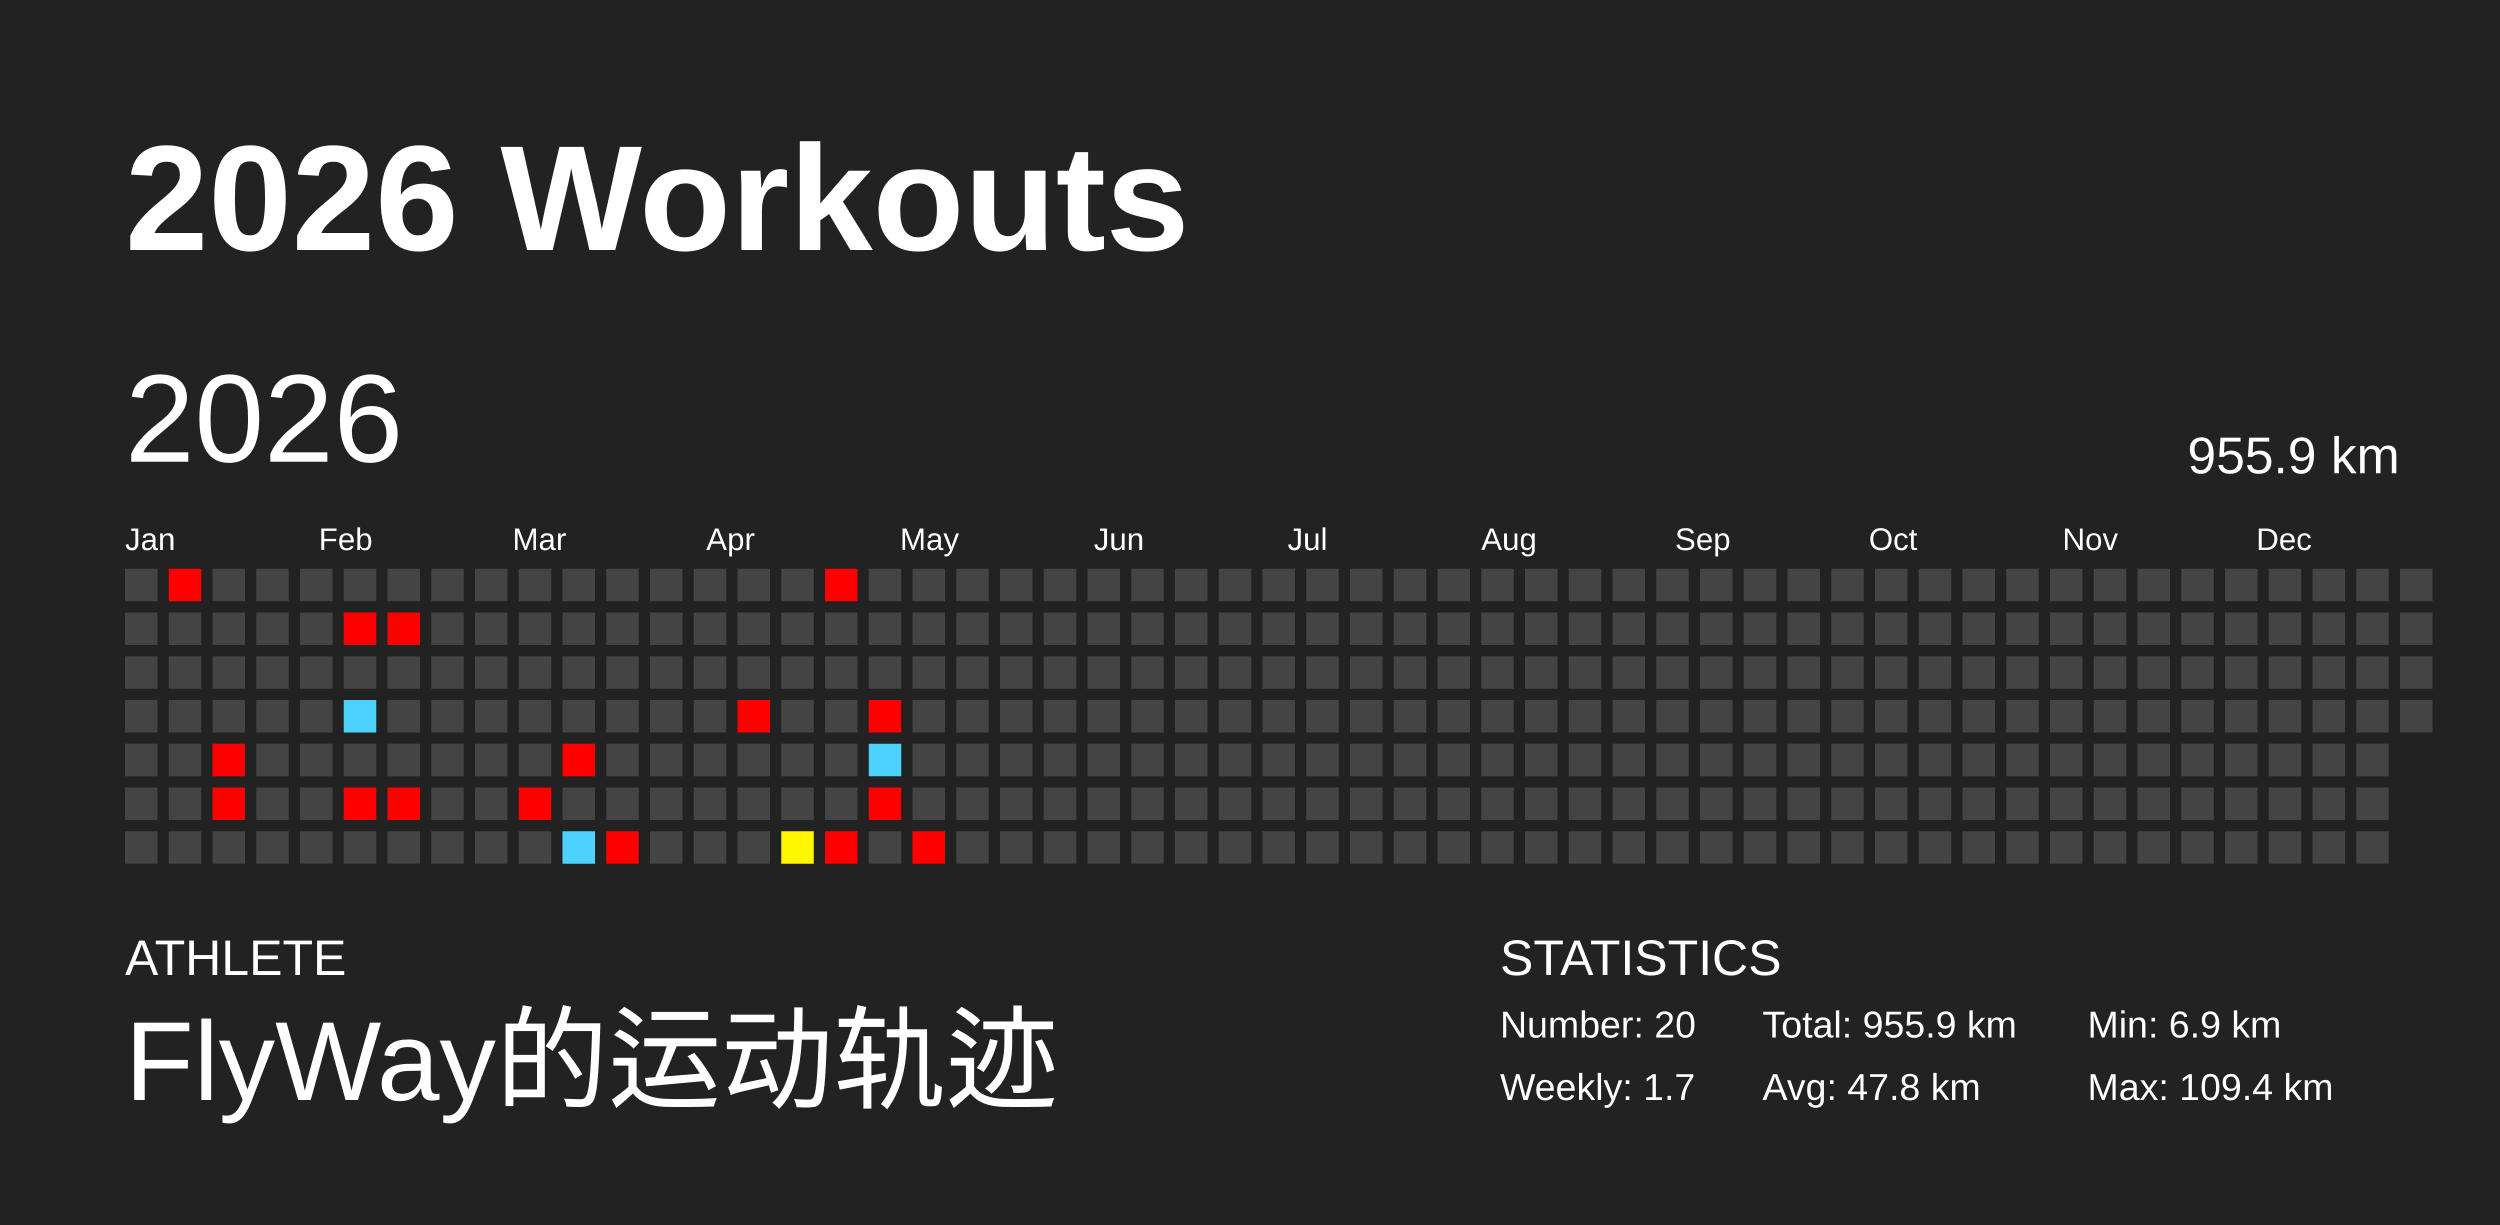
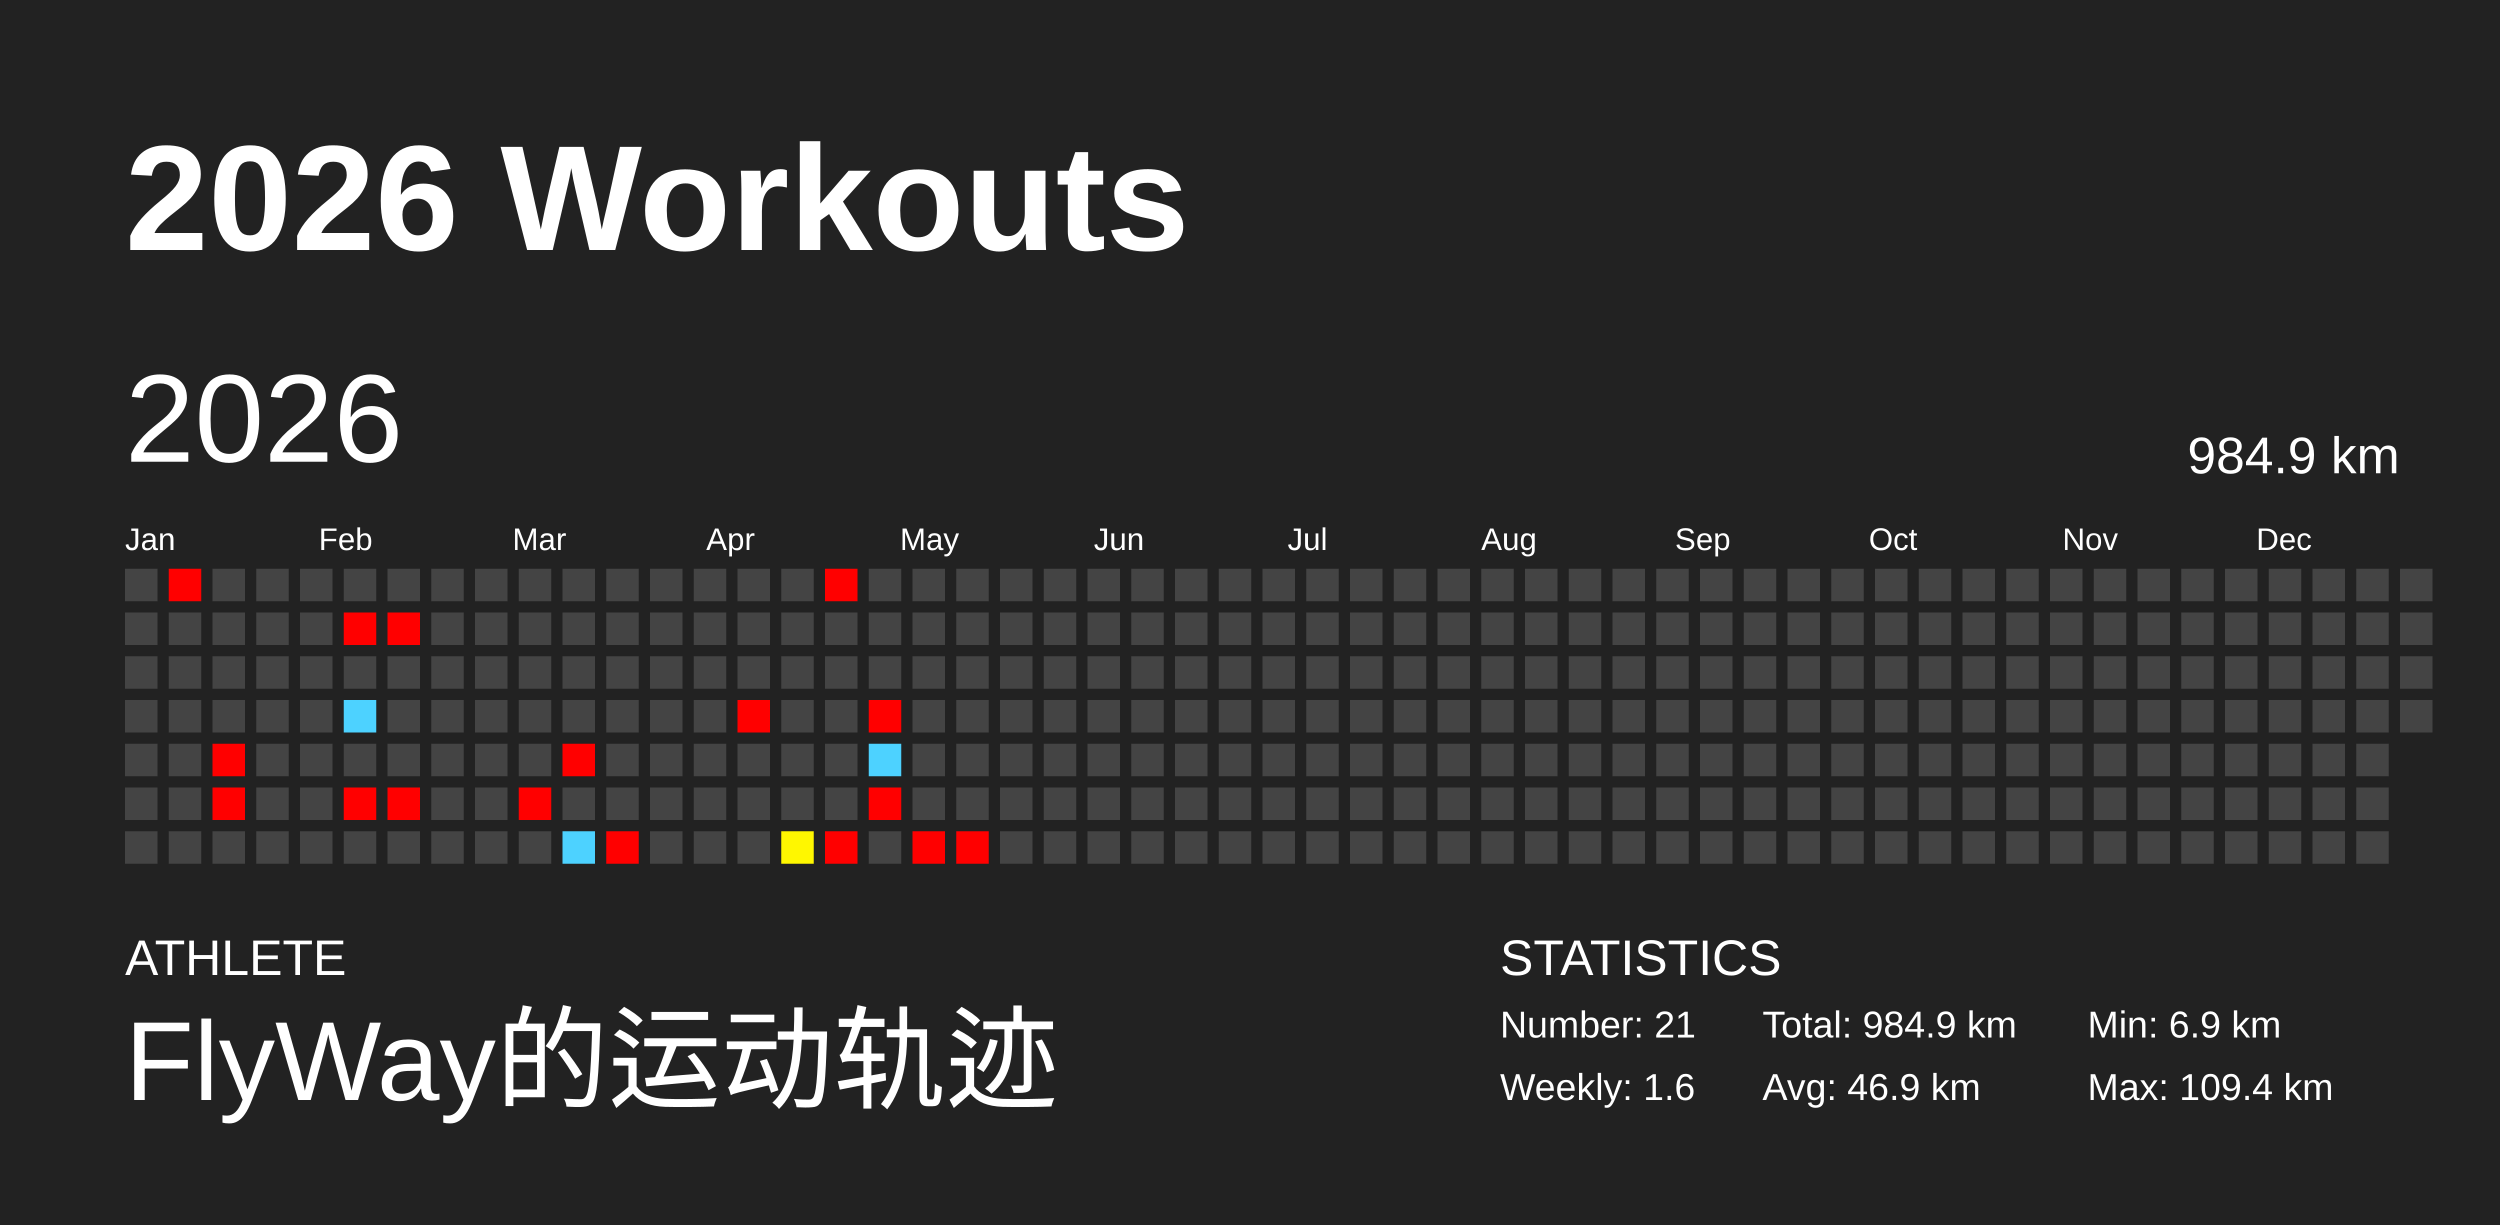
<svg xmlns="http://www.w3.org/2000/svg" baseProfile="full" height="98mm" version="1.1" viewBox="0,0,200,98" width="200mm">
  <defs />
  <rect fill="#222222" height="98" width="200" x="0" y="0" />
  <text fill="#FFFFFF" style="font-size:12px; font-family:Arial; font-weight:bold;" x="10" y="20">2026 Workouts</text>
  <text fill="#FFFFFF" style="font-size:4px; font-family:Arial" x="10" y="78">ATHLETE</text>
  <text fill="#FFFFFF" style="font-size:9px; font-family:Arial" x="10" y="88">FlyWay的运动轨迹</text>
  <text fill="#FFFFFF" style="font-size:4px; font-family:Arial" x="120" y="78">STATISTICS</text>
-   <text fill="#FFFFFF" style="font-size:3px; font-family:Arial" x="120" y="83">Number: 20</text>
-   <text fill="#FFFFFF" style="font-size:3px; font-family:Arial" x="120" y="88">Weekly: 1.7</text>
-   <text fill="#FFFFFF" style="font-size:3px; font-family:Arial" x="141" y="83">Total: 955.9 km</text>
-   <text fill="#FFFFFF" style="font-size:3px; font-family:Arial" x="141" y="88">Avg: 47.8 km</text>
+   <text fill="#FFFFFF" style="font-size:3px; font-family:Arial" x="120" y="83">Number: 21</text>
+   <text fill="#FFFFFF" style="font-size:3px; font-family:Arial" x="120" y="88">Weekly: 1.6</text>
+   <text fill="#FFFFFF" style="font-size:3px; font-family:Arial" x="141" y="83">Total: 984.9 km</text>
+   <text fill="#FFFFFF" style="font-size:3px; font-family:Arial" x="141" y="88">Avg: 46.9 km</text>
  <text fill="#FFFFFF" style="font-size:3px; font-family:Arial" x="167" y="83">Min: 6.9 km</text>
  <text fill="#FFFFFF" style="font-size:3px; font-family:Arial" x="167" y="88">Max: 109.4 km</text>
  <text dominant-baseline="hanging" fill="#FFFFFF" style="font-size:10.0px; font-family:Arial;" x="10" y="30">2026</text>
-   <text dominant-baseline="hanging" fill="#FFFFFF" style="font-size:4.125px; font-family:Arial;" x="175" y="35">955.9 km</text>
+   <text dominant-baseline="hanging" fill="#FFFFFF" style="font-size:4.125px; font-family:Arial;" x="175" y="35">984.9 km</text>
  <text fill="#FFFFFF" style="font-size:2.5px; font-family:Arial" x="10.0" y="44">Jan</text>
  <text fill="#FFFFFF" style="font-size:2.5px; font-family:Arial" x="25.5" y="44">Feb</text>
  <text fill="#FFFFFF" style="font-size:2.5px; font-family:Arial" x="41.0" y="44">Mar</text>
  <text fill="#FFFFFF" style="font-size:2.5px; font-family:Arial" x="56.5" y="44">Apr</text>
  <text fill="#FFFFFF" style="font-size:2.5px; font-family:Arial" x="72.0" y="44">May</text>
  <text fill="#FFFFFF" style="font-size:2.5px; font-family:Arial" x="87.5" y="44">Jun</text>
  <text fill="#FFFFFF" style="font-size:2.5px; font-family:Arial" x="103.0" y="44">Jul</text>
  <text fill="#FFFFFF" style="font-size:2.5px; font-family:Arial" x="118.5" y="44">Aug</text>
  <text fill="#FFFFFF" style="font-size:2.5px; font-family:Arial" x="134.0" y="44">Sep</text>
  <text fill="#FFFFFF" style="font-size:2.5px; font-family:Arial" x="149.5" y="44">Oct</text>
  <text fill="#FFFFFF" style="font-size:2.5px; font-family:Arial" x="165.0" y="44">Nov</text>
  <text fill="#FFFFFF" style="font-size:2.5px; font-family:Arial" x="180.5" y="44">Dec</text>
  <rect fill="#444444" height="2.6" width="2.6" x="10.0" y="45.5" />
  <rect fill="#444444" height="2.6" width="2.6" x="10.0" y="49.0" />
  <rect fill="#444444" height="2.6" width="2.6" x="10.0" y="52.5" />
  <rect fill="#444444" height="2.6" width="2.6" x="10.0" y="56.0" />
  <rect fill="#444444" height="2.6" width="2.6" x="10.0" y="59.5" />
  <rect fill="#444444" height="2.6" width="2.6" x="10.0" y="63.0" />
  <rect fill="#444444" height="2.6" width="2.6" x="10.0" y="66.5" />
  <rect fill="red" height="2.6" width="2.6" x="13.5" y="45.5" />
  <rect fill="#444444" height="2.6" width="2.6" x="13.5" y="49.0" />
  <rect fill="#444444" height="2.6" width="2.6" x="13.5" y="52.5" />
  <rect fill="#444444" height="2.6" width="2.6" x="13.5" y="56.0" />
  <rect fill="#444444" height="2.6" width="2.6" x="13.5" y="59.5" />
  <rect fill="#444444" height="2.6" width="2.6" x="13.5" y="63.0" />
  <rect fill="#444444" height="2.6" width="2.6" x="13.5" y="66.5" />
  <rect fill="#444444" height="2.6" width="2.6" x="17.0" y="45.5" />
  <rect fill="#444444" height="2.6" width="2.6" x="17.0" y="49.0" />
  <rect fill="#444444" height="2.6" width="2.6" x="17.0" y="52.5" />
  <rect fill="#444444" height="2.6" width="2.6" x="17.0" y="56.0" />
  <rect fill="red" height="2.6" width="2.6" x="17.0" y="59.5" />
  <rect fill="red" height="2.6" width="2.6" x="17.0" y="63.0" />
  <rect fill="#444444" height="2.6" width="2.6" x="17.0" y="66.5" />
  <rect fill="#444444" height="2.6" width="2.6" x="20.5" y="45.5" />
  <rect fill="#444444" height="2.6" width="2.6" x="20.5" y="49.0" />
  <rect fill="#444444" height="2.6" width="2.6" x="20.5" y="52.5" />
  <rect fill="#444444" height="2.6" width="2.6" x="20.5" y="56.0" />
  <rect fill="#444444" height="2.6" width="2.6" x="20.5" y="59.5" />
  <rect fill="#444444" height="2.6" width="2.6" x="20.5" y="63.0" />
  <rect fill="#444444" height="2.6" width="2.6" x="20.5" y="66.5" />
  <rect fill="#444444" height="2.6" width="2.6" x="24.0" y="45.5" />
  <rect fill="#444444" height="2.6" width="2.6" x="24.0" y="49.0" />
  <rect fill="#444444" height="2.6" width="2.6" x="24.0" y="52.5" />
  <rect fill="#444444" height="2.6" width="2.6" x="24.0" y="56.0" />
  <rect fill="#444444" height="2.6" width="2.6" x="24.0" y="59.5" />
  <rect fill="#444444" height="2.6" width="2.6" x="24.0" y="63.0" />
  <rect fill="#444444" height="2.6" width="2.6" x="24.0" y="66.5" />
  <rect fill="#444444" height="2.6" width="2.6" x="27.5" y="45.5" />
  <rect fill="red" height="2.6" width="2.6" x="27.5" y="49.0" />
  <rect fill="#444444" height="2.6" width="2.6" x="27.5" y="52.5" />
  <rect fill="#4dd2ff" height="2.6" width="2.6" x="27.5" y="56.0" />
  <rect fill="#444444" height="2.6" width="2.6" x="27.5" y="59.5" />
  <rect fill="red" height="2.6" width="2.6" x="27.5" y="63.0" />
  <rect fill="#444444" height="2.6" width="2.6" x="27.5" y="66.5" />
  <rect fill="#444444" height="2.6" width="2.6" x="31.0" y="45.5" />
  <rect fill="red" height="2.6" width="2.6" x="31.0" y="49.0" />
  <rect fill="#444444" height="2.6" width="2.6" x="31.0" y="52.5" />
  <rect fill="#444444" height="2.6" width="2.6" x="31.0" y="56.0" />
  <rect fill="#444444" height="2.6" width="2.6" x="31.0" y="59.5" />
  <rect fill="red" height="2.6" width="2.6" x="31.0" y="63.0" />
  <rect fill="#444444" height="2.6" width="2.6" x="31.0" y="66.5" />
  <rect fill="#444444" height="2.6" width="2.6" x="34.5" y="45.5" />
  <rect fill="#444444" height="2.6" width="2.6" x="34.5" y="49.0" />
  <rect fill="#444444" height="2.6" width="2.6" x="34.5" y="52.5" />
  <rect fill="#444444" height="2.6" width="2.6" x="34.5" y="56.0" />
  <rect fill="#444444" height="2.6" width="2.6" x="34.5" y="59.5" />
  <rect fill="#444444" height="2.6" width="2.6" x="34.5" y="63.0" />
  <rect fill="#444444" height="2.6" width="2.6" x="34.5" y="66.5" />
  <rect fill="#444444" height="2.6" width="2.6" x="38.0" y="45.5" />
  <rect fill="#444444" height="2.6" width="2.6" x="38.0" y="49.0" />
  <rect fill="#444444" height="2.6" width="2.6" x="38.0" y="52.5" />
  <rect fill="#444444" height="2.6" width="2.6" x="38.0" y="56.0" />
  <rect fill="#444444" height="2.6" width="2.6" x="38.0" y="59.5" />
  <rect fill="#444444" height="2.6" width="2.6" x="38.0" y="63.0" />
  <rect fill="#444444" height="2.6" width="2.6" x="38.0" y="66.5" />
  <rect fill="#444444" height="2.6" width="2.6" x="41.5" y="45.5" />
  <rect fill="#444444" height="2.6" width="2.6" x="41.5" y="49.0" />
  <rect fill="#444444" height="2.6" width="2.6" x="41.5" y="52.5" />
  <rect fill="#444444" height="2.6" width="2.6" x="41.5" y="56.0" />
  <rect fill="#444444" height="2.6" width="2.6" x="41.5" y="59.5" />
  <rect fill="red" height="2.6" width="2.6" x="41.5" y="63.0" />
  <rect fill="#444444" height="2.6" width="2.6" x="41.5" y="66.5" />
  <rect fill="#444444" height="2.6" width="2.6" x="45.0" y="45.5" />
  <rect fill="#444444" height="2.6" width="2.6" x="45.0" y="49.0" />
  <rect fill="#444444" height="2.6" width="2.6" x="45.0" y="52.5" />
  <rect fill="#444444" height="2.6" width="2.6" x="45.0" y="56.0" />
  <rect fill="red" height="2.6" width="2.6" x="45.0" y="59.5" />
  <rect fill="#444444" height="2.6" width="2.6" x="45.0" y="63.0" />
  <rect fill="#4dd2ff" height="2.6" width="2.6" x="45.0" y="66.5" />
  <rect fill="#444444" height="2.6" width="2.6" x="48.5" y="45.5" />
  <rect fill="#444444" height="2.6" width="2.6" x="48.5" y="49.0" />
  <rect fill="#444444" height="2.6" width="2.6" x="48.5" y="52.5" />
  <rect fill="#444444" height="2.6" width="2.6" x="48.5" y="56.0" />
  <rect fill="#444444" height="2.6" width="2.6" x="48.5" y="59.5" />
  <rect fill="#444444" height="2.6" width="2.6" x="48.5" y="63.0" />
  <rect fill="red" height="2.6" width="2.6" x="48.5" y="66.5" />
  <rect fill="#444444" height="2.6" width="2.6" x="52.0" y="45.5" />
  <rect fill="#444444" height="2.6" width="2.6" x="52.0" y="49.0" />
  <rect fill="#444444" height="2.6" width="2.6" x="52.0" y="52.5" />
  <rect fill="#444444" height="2.6" width="2.6" x="52.0" y="56.0" />
  <rect fill="#444444" height="2.6" width="2.6" x="52.0" y="59.5" />
  <rect fill="#444444" height="2.6" width="2.6" x="52.0" y="63.0" />
  <rect fill="#444444" height="2.6" width="2.6" x="52.0" y="66.5" />
  <rect fill="#444444" height="2.6" width="2.6" x="55.5" y="45.5" />
  <rect fill="#444444" height="2.6" width="2.6" x="55.5" y="49.0" />
  <rect fill="#444444" height="2.6" width="2.6" x="55.5" y="52.5" />
  <rect fill="#444444" height="2.6" width="2.6" x="55.5" y="56.0" />
  <rect fill="#444444" height="2.6" width="2.6" x="55.5" y="59.5" />
  <rect fill="#444444" height="2.6" width="2.6" x="55.5" y="63.0" />
  <rect fill="#444444" height="2.6" width="2.6" x="55.5" y="66.5" />
  <rect fill="#444444" height="2.6" width="2.6" x="59.0" y="45.5" />
  <rect fill="#444444" height="2.6" width="2.6" x="59.0" y="49.0" />
  <rect fill="#444444" height="2.6" width="2.6" x="59.0" y="52.5" />
  <rect fill="red" height="2.6" width="2.6" x="59.0" y="56.0" />
  <rect fill="#444444" height="2.6" width="2.6" x="59.0" y="59.5" />
  <rect fill="#444444" height="2.6" width="2.6" x="59.0" y="63.0" />
  <rect fill="#444444" height="2.6" width="2.6" x="59.0" y="66.5" />
  <rect fill="#444444" height="2.6" width="2.6" x="62.5" y="45.5" />
  <rect fill="#444444" height="2.6" width="2.6" x="62.5" y="49.0" />
  <rect fill="#444444" height="2.6" width="2.6" x="62.5" y="52.5" />
  <rect fill="#444444" height="2.6" width="2.6" x="62.5" y="56.0" />
  <rect fill="#444444" height="2.6" width="2.6" x="62.5" y="59.5" />
  <rect fill="#444444" height="2.6" width="2.6" x="62.5" y="63.0" />
  <rect fill="#fff700" height="2.6" width="2.6" x="62.5" y="66.5" />
  <rect fill="red" height="2.6" width="2.6" x="66.0" y="45.5" />
  <rect fill="#444444" height="2.6" width="2.6" x="66.0" y="49.0" />
  <rect fill="#444444" height="2.6" width="2.6" x="66.0" y="52.5" />
  <rect fill="#444444" height="2.6" width="2.6" x="66.0" y="56.0" />
  <rect fill="#444444" height="2.6" width="2.6" x="66.0" y="59.5" />
  <rect fill="#444444" height="2.6" width="2.6" x="66.0" y="63.0" />
  <rect fill="red" height="2.6" width="2.6" x="66.0" y="66.5" />
  <rect fill="#444444" height="2.6" width="2.6" x="69.5" y="45.5" />
  <rect fill="#444444" height="2.6" width="2.6" x="69.5" y="49.0" />
  <rect fill="#444444" height="2.6" width="2.6" x="69.5" y="52.5" />
  <rect fill="red" height="2.6" width="2.6" x="69.5" y="56.0" />
  <rect fill="#4dd2ff" height="2.6" width="2.6" x="69.5" y="59.5" />
  <rect fill="red" height="2.6" width="2.6" x="69.5" y="63.0" />
  <rect fill="#444444" height="2.6" width="2.6" x="69.5" y="66.5" />
  <rect fill="#444444" height="2.6" width="2.6" x="73.0" y="45.5" />
  <rect fill="#444444" height="2.6" width="2.6" x="73.0" y="49.0" />
  <rect fill="#444444" height="2.6" width="2.6" x="73.0" y="52.5" />
  <rect fill="#444444" height="2.6" width="2.6" x="73.0" y="56.0" />
  <rect fill="#444444" height="2.6" width="2.6" x="73.0" y="59.5" />
  <rect fill="#444444" height="2.6" width="2.6" x="73.0" y="63.0" />
  <rect fill="red" height="2.6" width="2.6" x="73.0" y="66.5" />
  <rect fill="#444444" height="2.6" width="2.6" x="76.5" y="45.5" />
  <rect fill="#444444" height="2.6" width="2.6" x="76.5" y="49.0" />
  <rect fill="#444444" height="2.6" width="2.6" x="76.5" y="52.5" />
  <rect fill="#444444" height="2.6" width="2.6" x="76.5" y="56.0" />
  <rect fill="#444444" height="2.6" width="2.6" x="76.5" y="59.5" />
  <rect fill="#444444" height="2.6" width="2.6" x="76.5" y="63.0" />
-   <rect fill="#444444" height="2.6" width="2.6" x="76.5" y="66.5" />
+   <rect fill="red" height="2.6" width="2.6" x="76.5" y="66.5" />
  <rect fill="#444444" height="2.6" width="2.6" x="80.0" y="45.5" />
  <rect fill="#444444" height="2.6" width="2.6" x="80.0" y="49.0" />
  <rect fill="#444444" height="2.6" width="2.6" x="80.0" y="52.5" />
  <rect fill="#444444" height="2.6" width="2.6" x="80.0" y="56.0" />
  <rect fill="#444444" height="2.6" width="2.6" x="80.0" y="59.5" />
  <rect fill="#444444" height="2.6" width="2.6" x="80.0" y="63.0" />
  <rect fill="#444444" height="2.6" width="2.6" x="80.0" y="66.5" />
  <rect fill="#444444" height="2.6" width="2.6" x="83.5" y="45.5" />
  <rect fill="#444444" height="2.6" width="2.6" x="83.5" y="49.0" />
  <rect fill="#444444" height="2.6" width="2.6" x="83.5" y="52.5" />
  <rect fill="#444444" height="2.6" width="2.6" x="83.5" y="56.0" />
  <rect fill="#444444" height="2.6" width="2.6" x="83.5" y="59.5" />
  <rect fill="#444444" height="2.6" width="2.6" x="83.5" y="63.0" />
  <rect fill="#444444" height="2.6" width="2.6" x="83.5" y="66.5" />
  <rect fill="#444444" height="2.6" width="2.6" x="87.0" y="45.5" />
  <rect fill="#444444" height="2.6" width="2.6" x="87.0" y="49.0" />
  <rect fill="#444444" height="2.6" width="2.6" x="87.0" y="52.5" />
  <rect fill="#444444" height="2.6" width="2.6" x="87.0" y="56.0" />
  <rect fill="#444444" height="2.6" width="2.6" x="87.0" y="59.5" />
  <rect fill="#444444" height="2.6" width="2.6" x="87.0" y="63.0" />
  <rect fill="#444444" height="2.6" width="2.6" x="87.0" y="66.5" />
  <rect fill="#444444" height="2.6" width="2.6" x="90.5" y="45.5" />
  <rect fill="#444444" height="2.6" width="2.6" x="90.5" y="49.0" />
  <rect fill="#444444" height="2.6" width="2.6" x="90.5" y="52.5" />
  <rect fill="#444444" height="2.6" width="2.6" x="90.5" y="56.0" />
  <rect fill="#444444" height="2.6" width="2.6" x="90.5" y="59.5" />
  <rect fill="#444444" height="2.6" width="2.6" x="90.5" y="63.0" />
  <rect fill="#444444" height="2.6" width="2.6" x="90.5" y="66.5" />
  <rect fill="#444444" height="2.6" width="2.6" x="94.0" y="45.5" />
  <rect fill="#444444" height="2.6" width="2.6" x="94.0" y="49.0" />
  <rect fill="#444444" height="2.6" width="2.6" x="94.0" y="52.5" />
  <rect fill="#444444" height="2.6" width="2.6" x="94.0" y="56.0" />
  <rect fill="#444444" height="2.6" width="2.6" x="94.0" y="59.5" />
  <rect fill="#444444" height="2.6" width="2.6" x="94.0" y="63.0" />
  <rect fill="#444444" height="2.6" width="2.6" x="94.0" y="66.5" />
  <rect fill="#444444" height="2.6" width="2.6" x="97.5" y="45.5" />
  <rect fill="#444444" height="2.6" width="2.6" x="97.5" y="49.0" />
  <rect fill="#444444" height="2.6" width="2.6" x="97.5" y="52.5" />
  <rect fill="#444444" height="2.6" width="2.6" x="97.5" y="56.0" />
  <rect fill="#444444" height="2.6" width="2.6" x="97.5" y="59.5" />
  <rect fill="#444444" height="2.6" width="2.6" x="97.5" y="63.0" />
  <rect fill="#444444" height="2.6" width="2.6" x="97.5" y="66.5" />
  <rect fill="#444444" height="2.6" width="2.6" x="101.0" y="45.5" />
  <rect fill="#444444" height="2.6" width="2.6" x="101.0" y="49.0" />
  <rect fill="#444444" height="2.6" width="2.6" x="101.0" y="52.5" />
  <rect fill="#444444" height="2.6" width="2.6" x="101.0" y="56.0" />
  <rect fill="#444444" height="2.6" width="2.6" x="101.0" y="59.5" />
  <rect fill="#444444" height="2.6" width="2.6" x="101.0" y="63.0" />
  <rect fill="#444444" height="2.6" width="2.6" x="101.0" y="66.5" />
  <rect fill="#444444" height="2.6" width="2.6" x="104.5" y="45.5" />
  <rect fill="#444444" height="2.6" width="2.6" x="104.5" y="49.0" />
  <rect fill="#444444" height="2.6" width="2.6" x="104.5" y="52.5" />
  <rect fill="#444444" height="2.6" width="2.6" x="104.5" y="56.0" />
  <rect fill="#444444" height="2.6" width="2.6" x="104.5" y="59.5" />
  <rect fill="#444444" height="2.6" width="2.6" x="104.5" y="63.0" />
  <rect fill="#444444" height="2.6" width="2.6" x="104.5" y="66.5" />
  <rect fill="#444444" height="2.6" width="2.6" x="108.0" y="45.5" />
  <rect fill="#444444" height="2.6" width="2.6" x="108.0" y="49.0" />
  <rect fill="#444444" height="2.6" width="2.6" x="108.0" y="52.5" />
  <rect fill="#444444" height="2.6" width="2.6" x="108.0" y="56.0" />
  <rect fill="#444444" height="2.6" width="2.6" x="108.0" y="59.5" />
  <rect fill="#444444" height="2.6" width="2.6" x="108.0" y="63.0" />
  <rect fill="#444444" height="2.6" width="2.6" x="108.0" y="66.5" />
  <rect fill="#444444" height="2.6" width="2.6" x="111.5" y="45.5" />
  <rect fill="#444444" height="2.6" width="2.6" x="111.5" y="49.0" />
  <rect fill="#444444" height="2.6" width="2.6" x="111.5" y="52.5" />
  <rect fill="#444444" height="2.6" width="2.6" x="111.5" y="56.0" />
  <rect fill="#444444" height="2.6" width="2.6" x="111.5" y="59.5" />
  <rect fill="#444444" height="2.6" width="2.6" x="111.5" y="63.0" />
  <rect fill="#444444" height="2.6" width="2.6" x="111.5" y="66.5" />
  <rect fill="#444444" height="2.6" width="2.6" x="115.0" y="45.5" />
  <rect fill="#444444" height="2.6" width="2.6" x="115.0" y="49.0" />
  <rect fill="#444444" height="2.6" width="2.6" x="115.0" y="52.5" />
  <rect fill="#444444" height="2.6" width="2.6" x="115.0" y="56.0" />
  <rect fill="#444444" height="2.6" width="2.6" x="115.0" y="59.5" />
  <rect fill="#444444" height="2.6" width="2.6" x="115.0" y="63.0" />
  <rect fill="#444444" height="2.6" width="2.6" x="115.0" y="66.5" />
  <rect fill="#444444" height="2.6" width="2.6" x="118.5" y="45.5" />
  <rect fill="#444444" height="2.6" width="2.6" x="118.5" y="49.0" />
  <rect fill="#444444" height="2.6" width="2.6" x="118.5" y="52.5" />
  <rect fill="#444444" height="2.6" width="2.6" x="118.5" y="56.0" />
  <rect fill="#444444" height="2.6" width="2.6" x="118.5" y="59.5" />
  <rect fill="#444444" height="2.6" width="2.6" x="118.5" y="63.0" />
  <rect fill="#444444" height="2.6" width="2.6" x="118.5" y="66.5" />
  <rect fill="#444444" height="2.6" width="2.6" x="122.0" y="45.5" />
  <rect fill="#444444" height="2.6" width="2.6" x="122.0" y="49.0" />
  <rect fill="#444444" height="2.6" width="2.6" x="122.0" y="52.5" />
  <rect fill="#444444" height="2.6" width="2.6" x="122.0" y="56.0" />
  <rect fill="#444444" height="2.6" width="2.6" x="122.0" y="59.5" />
  <rect fill="#444444" height="2.6" width="2.6" x="122.0" y="63.0" />
  <rect fill="#444444" height="2.6" width="2.6" x="122.0" y="66.5" />
  <rect fill="#444444" height="2.6" width="2.6" x="125.5" y="45.5" />
  <rect fill="#444444" height="2.6" width="2.6" x="125.5" y="49.0" />
  <rect fill="#444444" height="2.6" width="2.6" x="125.5" y="52.5" />
  <rect fill="#444444" height="2.6" width="2.6" x="125.5" y="56.0" />
  <rect fill="#444444" height="2.6" width="2.6" x="125.5" y="59.5" />
  <rect fill="#444444" height="2.6" width="2.6" x="125.5" y="63.0" />
  <rect fill="#444444" height="2.6" width="2.6" x="125.5" y="66.5" />
  <rect fill="#444444" height="2.6" width="2.6" x="129.0" y="45.5" />
  <rect fill="#444444" height="2.6" width="2.6" x="129.0" y="49.0" />
  <rect fill="#444444" height="2.6" width="2.6" x="129.0" y="52.5" />
  <rect fill="#444444" height="2.6" width="2.6" x="129.0" y="56.0" />
  <rect fill="#444444" height="2.6" width="2.6" x="129.0" y="59.5" />
  <rect fill="#444444" height="2.6" width="2.6" x="129.0" y="63.0" />
  <rect fill="#444444" height="2.6" width="2.6" x="129.0" y="66.5" />
  <rect fill="#444444" height="2.6" width="2.6" x="132.5" y="45.5" />
  <rect fill="#444444" height="2.6" width="2.6" x="132.5" y="49.0" />
  <rect fill="#444444" height="2.6" width="2.6" x="132.5" y="52.5" />
  <rect fill="#444444" height="2.6" width="2.6" x="132.5" y="56.0" />
  <rect fill="#444444" height="2.6" width="2.6" x="132.5" y="59.5" />
  <rect fill="#444444" height="2.6" width="2.6" x="132.5" y="63.0" />
  <rect fill="#444444" height="2.6" width="2.6" x="132.5" y="66.5" />
  <rect fill="#444444" height="2.6" width="2.6" x="136.0" y="45.5" />
  <rect fill="#444444" height="2.6" width="2.6" x="136.0" y="49.0" />
  <rect fill="#444444" height="2.6" width="2.6" x="136.0" y="52.5" />
  <rect fill="#444444" height="2.6" width="2.6" x="136.0" y="56.0" />
  <rect fill="#444444" height="2.6" width="2.6" x="136.0" y="59.5" />
  <rect fill="#444444" height="2.6" width="2.6" x="136.0" y="63.0" />
  <rect fill="#444444" height="2.6" width="2.6" x="136.0" y="66.5" />
  <rect fill="#444444" height="2.6" width="2.6" x="139.5" y="45.5" />
  <rect fill="#444444" height="2.6" width="2.6" x="139.5" y="49.0" />
  <rect fill="#444444" height="2.6" width="2.6" x="139.5" y="52.5" />
  <rect fill="#444444" height="2.6" width="2.6" x="139.5" y="56.0" />
  <rect fill="#444444" height="2.6" width="2.6" x="139.5" y="59.5" />
  <rect fill="#444444" height="2.6" width="2.6" x="139.5" y="63.0" />
  <rect fill="#444444" height="2.6" width="2.6" x="139.5" y="66.5" />
  <rect fill="#444444" height="2.6" width="2.6" x="143.0" y="45.5" />
  <rect fill="#444444" height="2.6" width="2.6" x="143.0" y="49.0" />
  <rect fill="#444444" height="2.6" width="2.6" x="143.0" y="52.5" />
  <rect fill="#444444" height="2.6" width="2.6" x="143.0" y="56.0" />
  <rect fill="#444444" height="2.6" width="2.6" x="143.0" y="59.5" />
  <rect fill="#444444" height="2.6" width="2.6" x="143.0" y="63.0" />
  <rect fill="#444444" height="2.6" width="2.6" x="143.0" y="66.5" />
  <rect fill="#444444" height="2.6" width="2.6" x="146.5" y="45.5" />
  <rect fill="#444444" height="2.6" width="2.6" x="146.5" y="49.0" />
  <rect fill="#444444" height="2.6" width="2.6" x="146.5" y="52.5" />
  <rect fill="#444444" height="2.6" width="2.6" x="146.5" y="56.0" />
  <rect fill="#444444" height="2.6" width="2.6" x="146.5" y="59.5" />
  <rect fill="#444444" height="2.6" width="2.6" x="146.5" y="63.0" />
  <rect fill="#444444" height="2.6" width="2.6" x="146.5" y="66.5" />
  <rect fill="#444444" height="2.6" width="2.6" x="150.0" y="45.5" />
  <rect fill="#444444" height="2.6" width="2.6" x="150.0" y="49.0" />
  <rect fill="#444444" height="2.6" width="2.6" x="150.0" y="52.5" />
  <rect fill="#444444" height="2.6" width="2.6" x="150.0" y="56.0" />
  <rect fill="#444444" height="2.6" width="2.6" x="150.0" y="59.5" />
  <rect fill="#444444" height="2.6" width="2.6" x="150.0" y="63.0" />
  <rect fill="#444444" height="2.6" width="2.6" x="150.0" y="66.5" />
  <rect fill="#444444" height="2.6" width="2.6" x="153.5" y="45.5" />
  <rect fill="#444444" height="2.6" width="2.6" x="153.5" y="49.0" />
  <rect fill="#444444" height="2.6" width="2.6" x="153.5" y="52.5" />
  <rect fill="#444444" height="2.6" width="2.6" x="153.5" y="56.0" />
  <rect fill="#444444" height="2.6" width="2.6" x="153.5" y="59.5" />
  <rect fill="#444444" height="2.6" width="2.6" x="153.5" y="63.0" />
  <rect fill="#444444" height="2.6" width="2.6" x="153.5" y="66.5" />
  <rect fill="#444444" height="2.6" width="2.6" x="157.0" y="45.5" />
  <rect fill="#444444" height="2.6" width="2.6" x="157.0" y="49.0" />
  <rect fill="#444444" height="2.6" width="2.6" x="157.0" y="52.5" />
  <rect fill="#444444" height="2.6" width="2.6" x="157.0" y="56.0" />
  <rect fill="#444444" height="2.6" width="2.6" x="157.0" y="59.5" />
  <rect fill="#444444" height="2.6" width="2.6" x="157.0" y="63.0" />
  <rect fill="#444444" height="2.6" width="2.6" x="157.0" y="66.5" />
  <rect fill="#444444" height="2.6" width="2.6" x="160.5" y="45.5" />
  <rect fill="#444444" height="2.6" width="2.6" x="160.5" y="49.0" />
  <rect fill="#444444" height="2.6" width="2.6" x="160.5" y="52.5" />
  <rect fill="#444444" height="2.6" width="2.6" x="160.5" y="56.0" />
  <rect fill="#444444" height="2.6" width="2.6" x="160.5" y="59.5" />
  <rect fill="#444444" height="2.6" width="2.6" x="160.5" y="63.0" />
  <rect fill="#444444" height="2.6" width="2.6" x="160.5" y="66.5" />
  <rect fill="#444444" height="2.6" width="2.6" x="164.0" y="45.5" />
  <rect fill="#444444" height="2.6" width="2.6" x="164.0" y="49.0" />
  <rect fill="#444444" height="2.6" width="2.6" x="164.0" y="52.5" />
  <rect fill="#444444" height="2.6" width="2.6" x="164.0" y="56.0" />
  <rect fill="#444444" height="2.6" width="2.6" x="164.0" y="59.5" />
  <rect fill="#444444" height="2.6" width="2.6" x="164.0" y="63.0" />
  <rect fill="#444444" height="2.6" width="2.6" x="164.0" y="66.5" />
  <rect fill="#444444" height="2.6" width="2.6" x="167.5" y="45.5" />
  <rect fill="#444444" height="2.6" width="2.6" x="167.5" y="49.0" />
  <rect fill="#444444" height="2.6" width="2.6" x="167.5" y="52.5" />
  <rect fill="#444444" height="2.6" width="2.6" x="167.5" y="56.0" />
  <rect fill="#444444" height="2.6" width="2.6" x="167.5" y="59.5" />
  <rect fill="#444444" height="2.6" width="2.6" x="167.5" y="63.0" />
  <rect fill="#444444" height="2.6" width="2.6" x="167.5" y="66.5" />
  <rect fill="#444444" height="2.6" width="2.6" x="171.0" y="45.5" />
  <rect fill="#444444" height="2.6" width="2.6" x="171.0" y="49.0" />
  <rect fill="#444444" height="2.6" width="2.6" x="171.0" y="52.5" />
  <rect fill="#444444" height="2.6" width="2.6" x="171.0" y="56.0" />
  <rect fill="#444444" height="2.6" width="2.6" x="171.0" y="59.5" />
  <rect fill="#444444" height="2.6" width="2.6" x="171.0" y="63.0" />
  <rect fill="#444444" height="2.6" width="2.6" x="171.0" y="66.5" />
  <rect fill="#444444" height="2.6" width="2.6" x="174.5" y="45.5" />
  <rect fill="#444444" height="2.6" width="2.6" x="174.5" y="49.0" />
  <rect fill="#444444" height="2.6" width="2.6" x="174.5" y="52.5" />
  <rect fill="#444444" height="2.6" width="2.6" x="174.5" y="56.0" />
  <rect fill="#444444" height="2.6" width="2.6" x="174.5" y="59.5" />
  <rect fill="#444444" height="2.6" width="2.6" x="174.5" y="63.0" />
  <rect fill="#444444" height="2.6" width="2.6" x="174.5" y="66.5" />
  <rect fill="#444444" height="2.6" width="2.6" x="178.0" y="45.5" />
  <rect fill="#444444" height="2.6" width="2.6" x="178.0" y="49.0" />
  <rect fill="#444444" height="2.6" width="2.6" x="178.0" y="52.5" />
  <rect fill="#444444" height="2.6" width="2.6" x="178.0" y="56.0" />
  <rect fill="#444444" height="2.6" width="2.6" x="178.0" y="59.5" />
  <rect fill="#444444" height="2.6" width="2.6" x="178.0" y="63.0" />
  <rect fill="#444444" height="2.6" width="2.6" x="178.0" y="66.5" />
  <rect fill="#444444" height="2.6" width="2.6" x="181.5" y="45.5" />
  <rect fill="#444444" height="2.6" width="2.6" x="181.5" y="49.0" />
  <rect fill="#444444" height="2.6" width="2.6" x="181.5" y="52.5" />
  <rect fill="#444444" height="2.6" width="2.6" x="181.5" y="56.0" />
  <rect fill="#444444" height="2.6" width="2.6" x="181.5" y="59.5" />
  <rect fill="#444444" height="2.6" width="2.6" x="181.5" y="63.0" />
  <rect fill="#444444" height="2.6" width="2.6" x="181.5" y="66.5" />
  <rect fill="#444444" height="2.6" width="2.6" x="185.0" y="45.5" />
  <rect fill="#444444" height="2.6" width="2.6" x="185.0" y="49.0" />
  <rect fill="#444444" height="2.6" width="2.6" x="185.0" y="52.5" />
  <rect fill="#444444" height="2.6" width="2.6" x="185.0" y="56.0" />
  <rect fill="#444444" height="2.6" width="2.6" x="185.0" y="59.5" />
  <rect fill="#444444" height="2.6" width="2.6" x="185.0" y="63.0" />
  <rect fill="#444444" height="2.6" width="2.6" x="185.0" y="66.5" />
  <rect fill="#444444" height="2.6" width="2.6" x="188.5" y="45.5" />
  <rect fill="#444444" height="2.6" width="2.6" x="188.5" y="49.0" />
  <rect fill="#444444" height="2.6" width="2.6" x="188.5" y="52.5" />
  <rect fill="#444444" height="2.6" width="2.6" x="188.5" y="56.0" />
  <rect fill="#444444" height="2.6" width="2.6" x="188.5" y="59.5" />
  <rect fill="#444444" height="2.6" width="2.6" x="188.5" y="63.0" />
  <rect fill="#444444" height="2.6" width="2.6" x="188.5" y="66.5" />
  <rect fill="#444444" height="2.6" width="2.6" x="192.0" y="45.5" />
  <rect fill="#444444" height="2.6" width="2.6" x="192.0" y="49.0" />
  <rect fill="#444444" height="2.6" width="2.6" x="192.0" y="52.5" />
  <rect fill="#444444" height="2.6" width="2.6" x="192.0" y="56.0" />
</svg>
